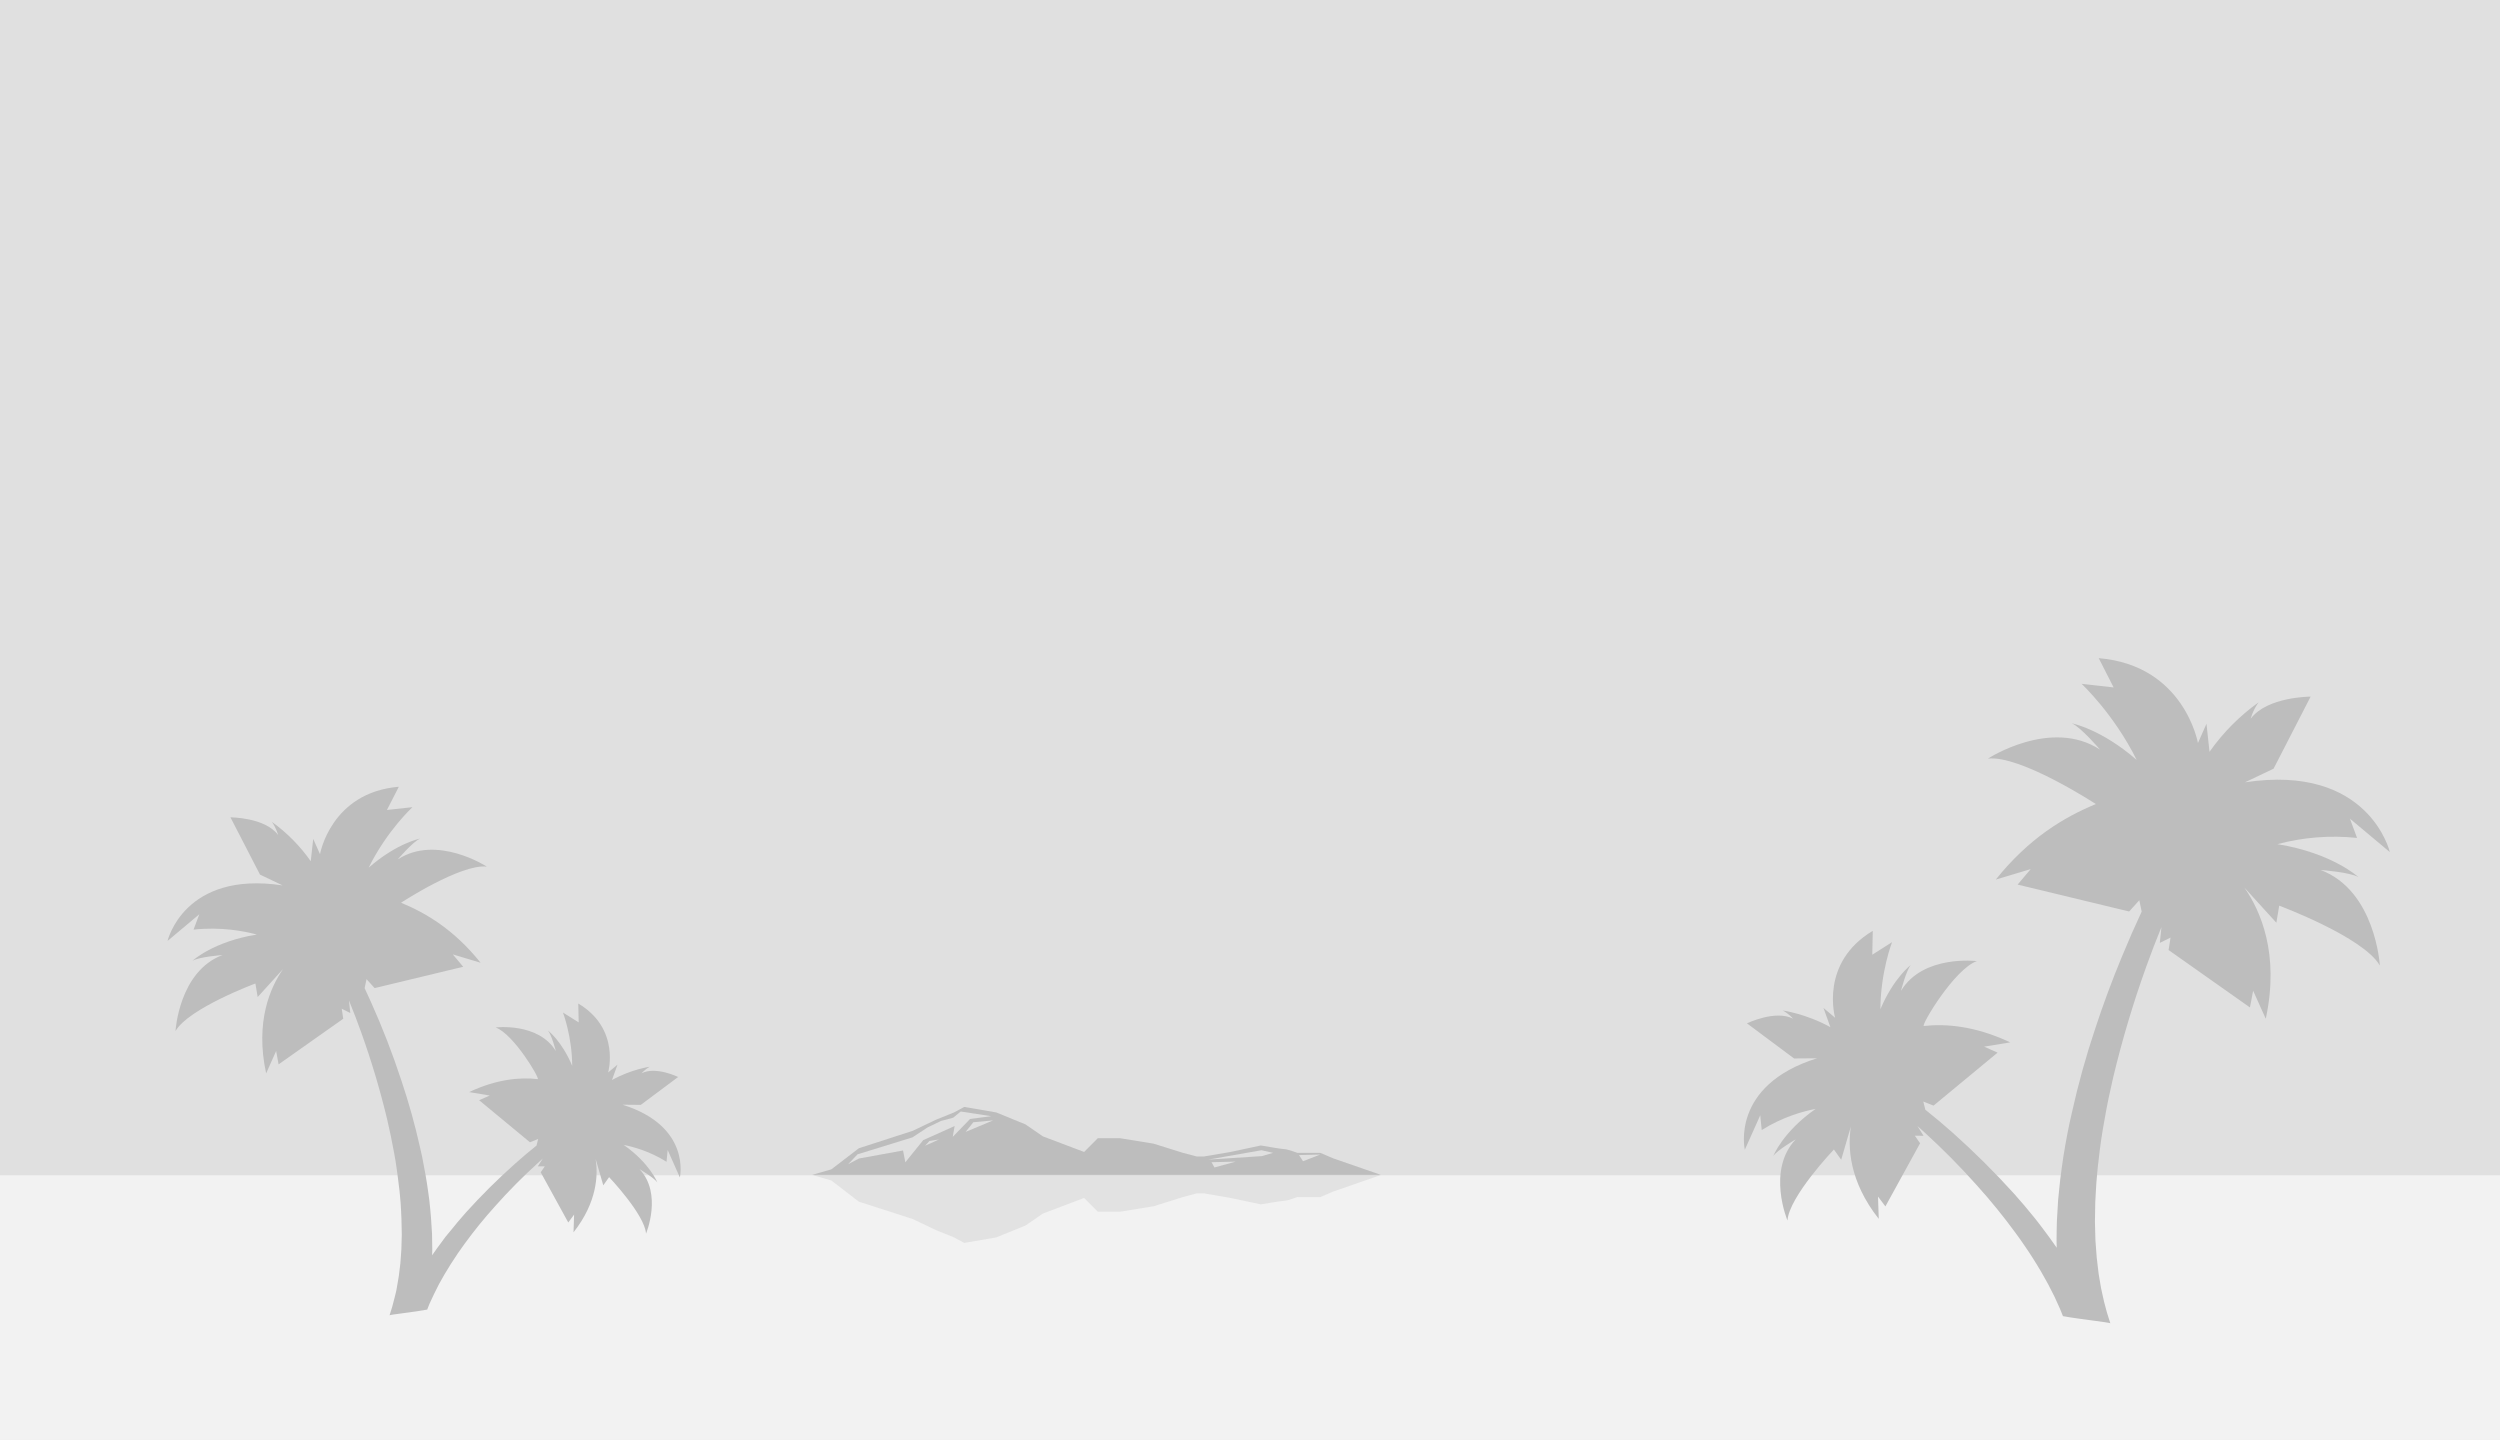
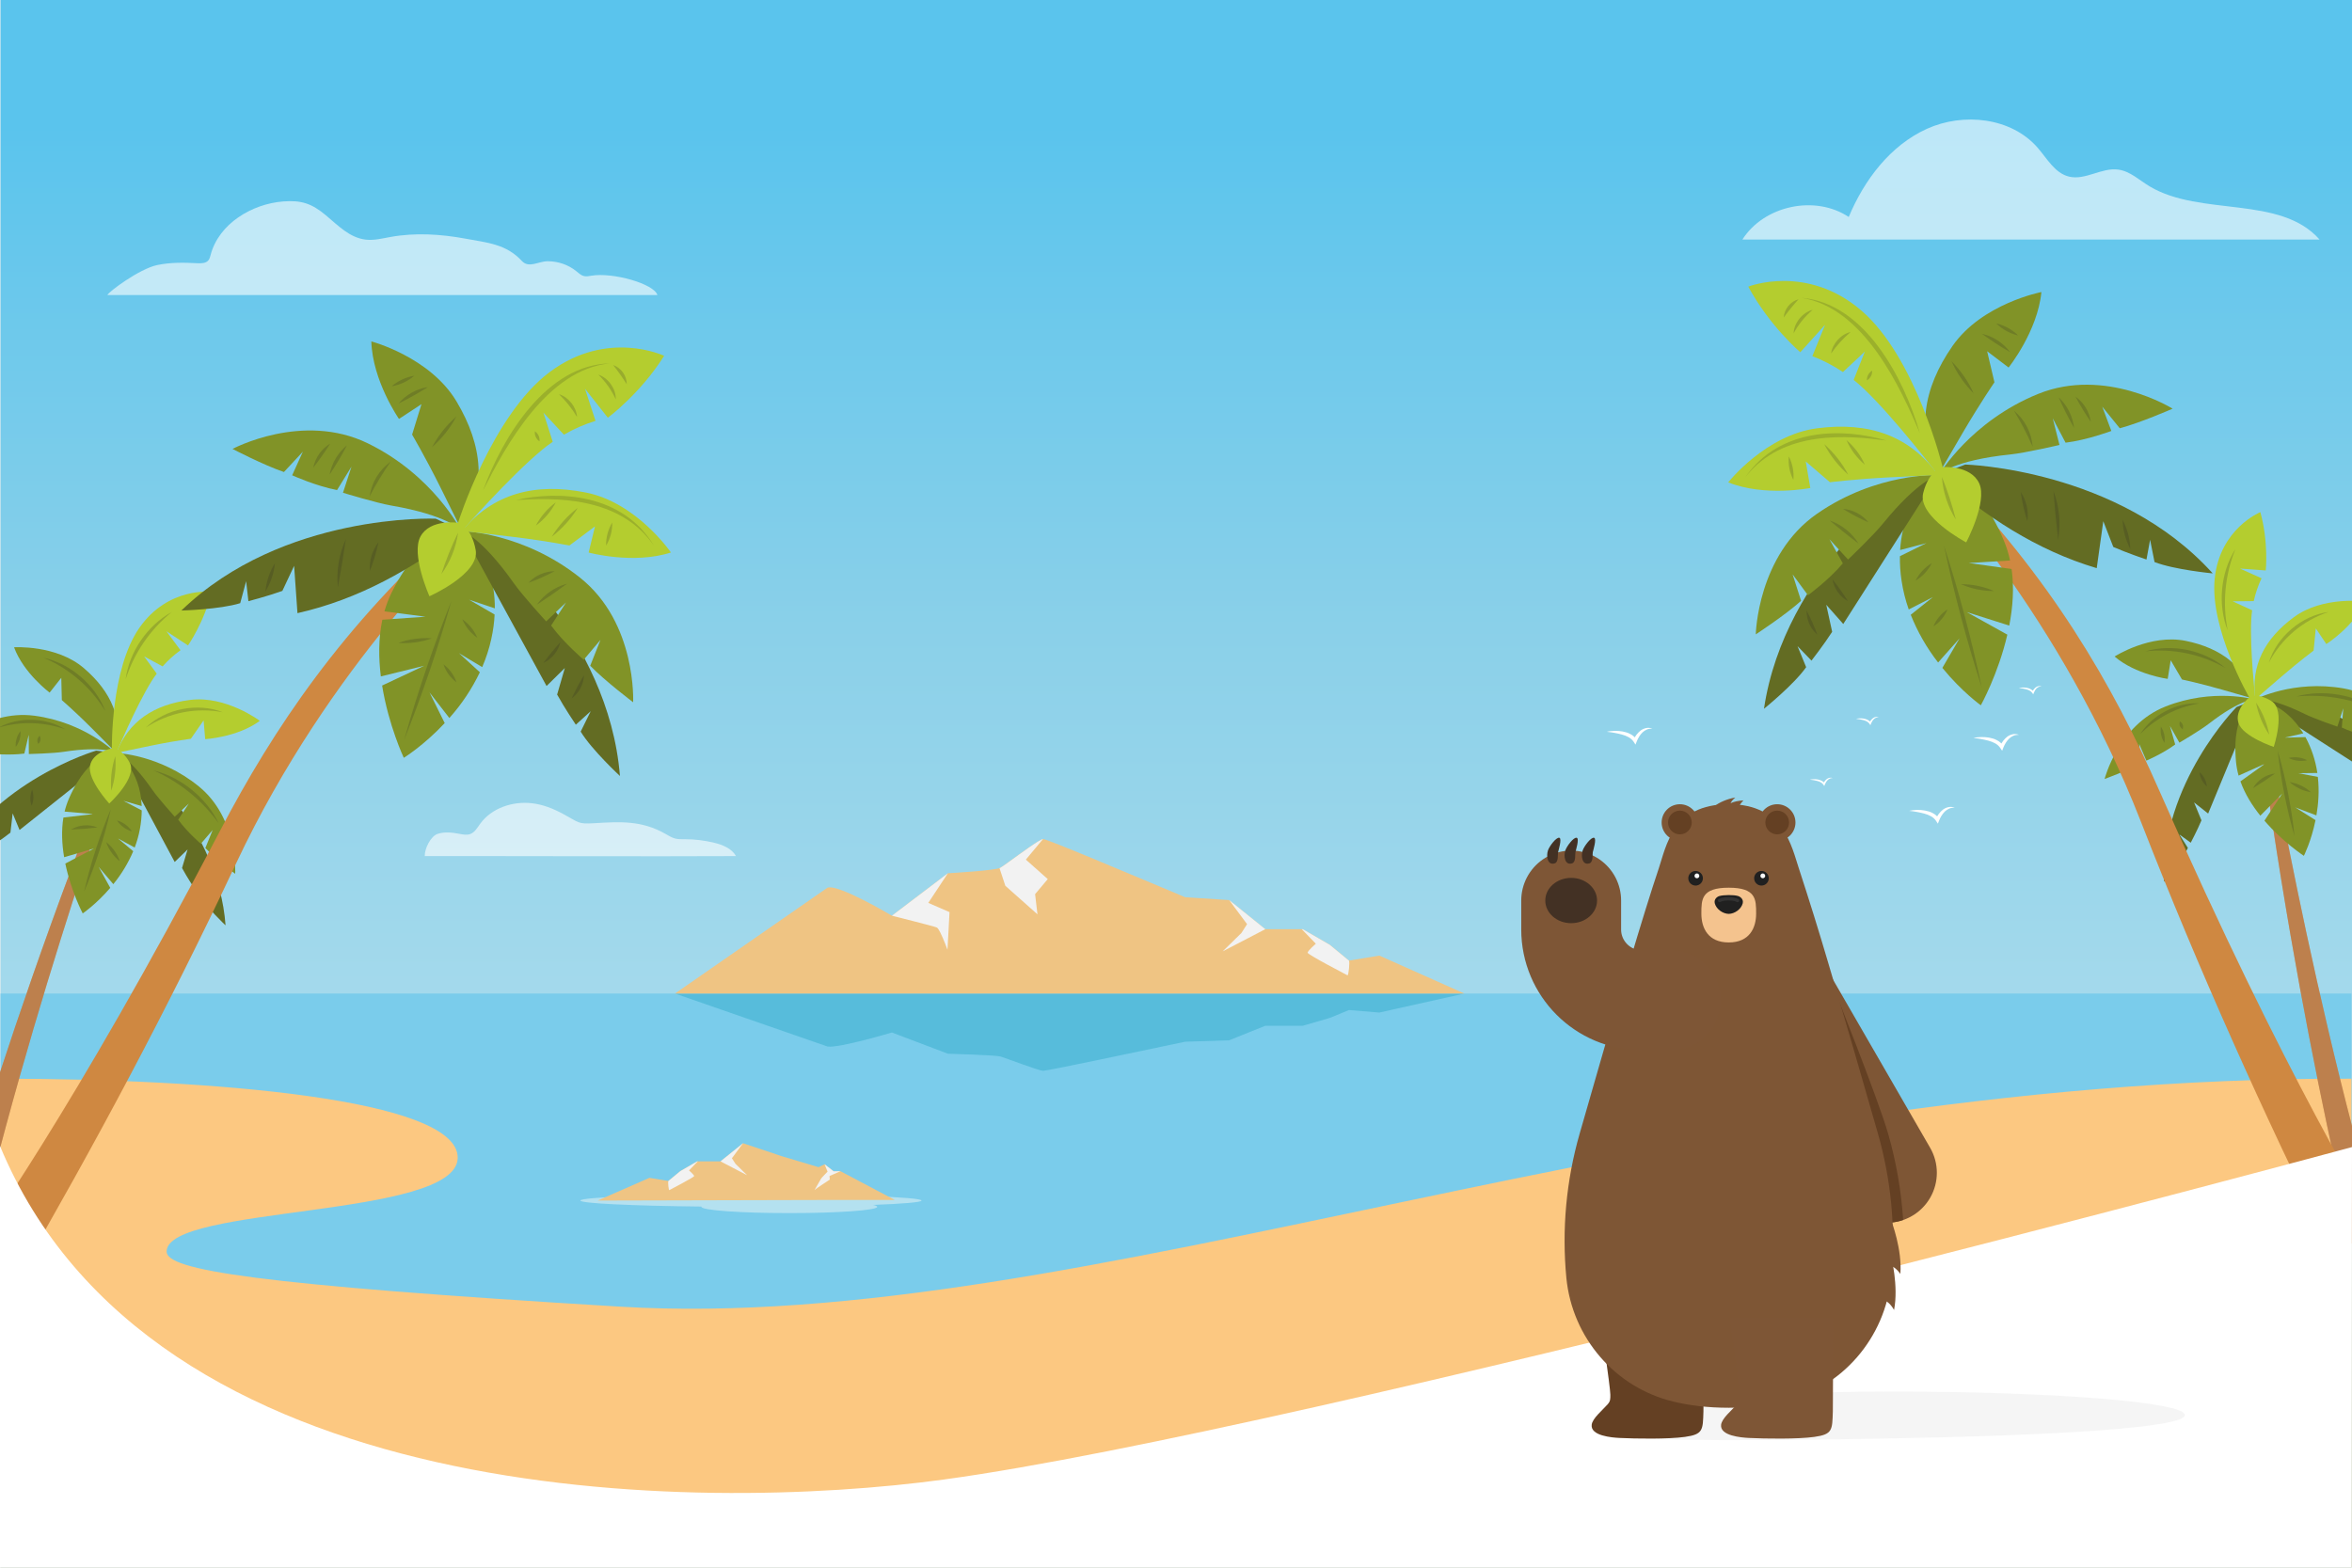
- <svg xmlns="http://www.w3.org/2000/svg" viewBox="0 0 3048.3 1755" preserveAspectRatio="none">
-   <style>.fp-bg-st2,.fp-bg-st3{fill-rule:evenodd;clip-rule:evenodd;fill:#bdbdbd}.fp-bg-st3{fill:#e0e0e0}</style>
-   <g id="sky_1_">
-     <path id="sky" fill="#e0e0e0" d="M0 0h3048.3v1594H0z" />
+ <svg xmlns="http://www.w3.org/2000/svg" xmlns:xlink="http://www.w3.org/1999/xlink" viewBox="0 0 1103.79 735.62">
+   <style>
+     .st1{opacity:.6;clip-path:url(#SVGID_2_)}.st2{fill:#fff}.st6{clip-path:url(#SVGID_2_)}.st7,.st8{fill-rule:evenodd;clip-rule:evenodd;fill:#efc483}.st8{fill:#f2f2f2}.st10{fill:#cf8841}.st11{fill:#636c23}.st12{fill:#819327}.st13{fill:#b4cd2f}.st14{opacity:.43;fill:#a4765d}.st15{opacity:.2;fill:#262425}.st16{opacity:.5;fill:#819327}.st19{fill:#7e5635}.st20{fill:#644023}.st22{fill:#202020}.st24{fill:#fbfbfb}.st25,.st28{fill-rule:evenodd;clip-rule:evenodd;fill:#7e5635}.st28{fill:#433124}
+   </style>
+   <defs>
+     <path id="SVGID_1_" d="M0 0h1103.79v735.62H0z" />
+   </defs>
+   <clipPath id="SVGID_2_">
+     <use overflow="visible" xlink:href="#SVGID_1_" />
+   </clipPath>
+   <linearGradient id="SVGID_3_" x1="552.02" x2="552.02" y1="735.62" gradientUnits="userSpaceOnUse">
+     <stop offset="0" stop-color="#cce8f0" />
+     <stop offset=".6" stop-color="#8ad0e9" />
+     <stop offset=".92" stop-color="#5ac4ed" />
+   </linearGradient>
+   <path fill="url(#SVGID_3_)" d="M.24 0h1103.55v735.62H.24z" clip-path="url(#SVGID_2_)" />
+   <g class="st1">
+     <path d="M199.34 401.84c-.12-3.46 2.76-9.34 6.05-10.43 3.28-1.08 6.87-.65 10.26 0 1.66.31 3.4.67 4.99.1 2.15-.77 3.35-2.97 4.69-4.81 5.35-7.4 15.2-10.7 24.26-9.67 5.25.6 10.03 2.53 14.65 5.01 7.61 4.1 6.83 4.83 14.59 4.37 12.2-.72 22.27-1.4 33.53 5.04 1.44.82 2.85 1.72 4.45 2.14 1.5.39 3.06.33 4.6.33 4.65 0 9.3.57 13.82 1.68 3.97.98 8.18 2.66 10.17 6.24-26.23.23-146.06-.1-146.06 0z" class="st2" />
  </g>
-   <g id="water_1_">
-     <g id="water">
-       <path id="rect-3" fill="#f2f2f2" d="M0 1433h3048.3v322H0z" />
+   <g class="st1">
+     <path d="M817.7 112.45c10.15-16 34.14-21.1 49.91-10.6 7.27-17.41 19.48-33.57 36.65-41.37 17.18-7.8 39.68-5.36 52.04 8.9 4.43 5.1 8.05 11.88 14.63 13.5 7.67 1.9 15.38-4.35 23.2-3.27 5.57.76 9.9 5.01 14.72 7.89 23.97 14.28 61.29 4 79.72 24.95H817.7z" class="st2" />
+   </g>
+   <g class="st1">
+     <path d="M244.94 122.52c3.28 3.53 7.76.1 12.08.1 4.8 0 9.65 1.6 13.39 4.64 1.15.93 2.27 2.02 3.72 2.34 1.08.24 2.2.01 3.29-.17 10.2-1.75 29.57 3.8 31.1 9.07H50.4c.4-1.42 14.98-12.28 23.26-14.06 6.16-1.32 12.53-1.23 18.82-.89 1.93.1 4.18.1 5.37-1.42.55-.7.76-1.6.99-2.46 3.88-14.77 19.5-23.96 34-25.11 8.6-.68 13.44.96 20.1 6.5 5.62 4.68 11.16 10.62 18.85 11.44 3.86.41 7.7-.6 11.53-1.28 11.62-2.1 23.54-1.33 35.1.8 10.35 1.92 19.1 2.5 26.48 10.46l.04.04z" class="st2" />
+   </g>
+   <path fill="#7acceb" d="M.24 466.37h1103.32v269.25H.24z" clip-path="url(#SVGID_2_)" />
+   <path fill="#fcc881" d="M.24 506.34c97.64-.01 215.34 9.24 214.56 37.3-.79 28.29-136.6 22.08-136.6 43.84 0 8.62 40.5 15.5 212.88 25.86 216.64 13.02 490.36-108.14 812.47-107v229.28H.24V506.34z" clip-path="url(#SVGID_2_)" />
+   <path fill="#0298b5" fill-rule="evenodd" d="M647.33 475.28l-14.28-1.17-8.95 3.69-12.71 3.68H593.8l-16.96 6.83-20.6.66c-26.23 5.5-65.17 13.77-66.77 13.66-2.3-.16-17.73-6.1-20.03-6.74-2.3-.65-24.62-1.29-24.62-1.29l-26.26-9.96s-24.86 7.44-30.2 6.59l-71.6-24.86h370.49l-39.93 8.91z" clip-path="url(#SVGID_2_)" clip-rule="evenodd" opacity=".3" />
+   <g class="st6">
+     <path d="M647.33 448.55l-14.28 2.35-8.95-7.38-12.71-7.37H593.8l-16.96-13.66-20.6-1.33c-26.23-10.98-65.17-27.53-66.77-27.31-2.3.32-17.73 12.2-20.03 13.5-2.3 1.28-24.62 2.56-24.62 2.56l-26.26 19.92s-24.86-14.88-30.2-13.17l-71.6 49.71h370.49l-39.93-17.82z" class="st7" />
+     <path d="M593.81 436.15l-20.02 10.43 8.79-8.63 2.67-4.16-8.31-11.18-.09-.12.13.1zM632.34 457.8c-.55-.31-18.68-9.73-18.68-10.6s3.85-4.23 3.85-4.23l-6.6-6.82s.2 0 .53.03l12.66 7.34 8.95 7.38c.5.41-.16 7.22-.71 6.9zM441.35 437.85c1.54 3.1 3.3 7.96 3.3 7.96l.5-9.1.46-8.57-9.96-4.33 9.18-13.9-26.26 19.92s19.65 4.9 21.1 5.54c.42.2 1.03 1.18 1.68 2.48zM471.8 415.77l3.1 2.77 5.54 4.91 6.45 5.74-.85-7.17-.27-2.31 5.94-7.07-1.41-1.26-6-5.33-2.87-2.56 8.05-9.64c-1.66.23-10.14 6.48-15.6 10.42a75.4 75.4 0 0 1-4.43 3.07c-.1.06-.22.11-.39.16l2.74 8.27z" class="st8" />
+   </g>
+   <g class="st6">
+     <path fill="#dbeff4" d="M432.47 563.53c0-1.62-35.84-2.94-80.05-2.94s-80.05 1.32-80.05 2.94c0 1.33 23.95 2.46 56.85 2.82a.25.25 0 0 0-.04.13c0 1.62 18.47 2.94 41.25 2.94s41.24-1.32 41.24-2.94c0-.31-.67-.61-1.92-.9 14.06-.52 22.72-1.25 22.72-2.05z" opacity=".6" />
+     <path d="M394.44 549.76l-3.2.06-4.27-3.32-2.85 1.38v-.02l-17.3-5.17-18.11-6.07-10.57 8.52h-10.96l-7.92 4.6-5.58 4.6-8.91-1.47-24.27 10.66 103.62-.26h35.84z" class="st7" />
+     <path d="M389.41 553.7s-6.69 4.38-7.14 4.89c.3-.5 2.81-4.96 3.07-5.37.28-.45 3.03-3.26 3.03-3.26l-1.4-3.46 4.27 3.32 3.2-.06-5.14 2.25.11 1.69zM338.14 545.14l12.48 6.5-5.48-5.38-1.66-2.59 5.18-6.98.05-.07-.08.07zM314.12 558.64c.34-.2 11.65-6.07 11.65-6.6 0-.54-2.4-2.65-2.4-2.65l4.1-4.25-.32.02-7.9 4.58-5.57 4.6c-.31.25.1 4.5.44 4.3z" class="st8" />
+   </g>
+   <g class="st6">
+     <path d="M57.32 354.27S5.81 496.5-20.45 625.41c0 0-6.22 4.16-15.14-2.13 0 0 30.28-121.11 90.17-269.83l2.74.82z" class="st10" />
+     <path d="M63.7 356.19s38.8 31.95 42.15 78.16c0 0-9.17-8.63-12.79-14.68l3.36-6.68-4.93 4.4s-3.74-5.64-6.06-9.95l2.6-8.71-6.05 5.87-27.4-51.15 9.12 2.74z" class="st11" />
+     <path d="M54.58 353.45s20.16.61 38.7 15.66 17.1 41.05 17.1 41.05-9.2-7.04-14.01-12.1l3.44-8.46-5.56 6.47s-6.47-5.55-10.62-11.32l4.97-7.55-6.59 6.16s-7.59-8.4-10.53-12.64c-10.68-15.4-16.9-17.27-16.9-17.27z" class="st12" />
+     <path d="M45.12 352.35s-48.28 14-69.63 55.12c0 0 11.84-4.3 17.55-8.42l-.44-7.46 2.79 5.99s5.66-3.7 9.5-6.74l1.05-9.04 3.24 7.79 45.4-36.14-9.46-1.1z" class="st11" />
+     <path d="M54.12 353.27s-14.32-14.21-38-17.32c-23.68-3.1-41.55 15.84-41.55 15.84s11.44 1.82 18.42 1.84l3.78-8.32-.88 8.49s8.49.87 15.53-.08l2.05-8.8.07 9.02s11.32-.27 16.42-1.06c18.52-2.85 24.16.39 24.16.39z" class="st12" />
+     <path d="M54.58 353.45s-1.92-2.05-11.46-11.56a301.26 301.26 0 0 0-14.1-13.27l-.26-10.47-5.47 6.95s-12.2-9.08-16.69-21.27c0 0 19.83-1.3 32.78 9.81 12.94 11.11 18.55 24.1 15.2 39.81z" class="st12" />
+     <path d="M52.51 351.3l2.07 2.15s9.1-21.73 16.44-33.55a45.85 45.85 0 0 1 2.54-3.7l-5.93-8.1 8.68 4.7a50.4 50.4 0 0 1 8.4-7.59l-6.62-8.9 10.14 6.65s7.6-10.84 11.08-25.16c0 0-20.43-2.5-33.94 16.96-13.51 19.46-12.86 56.54-12.86 56.54z" class="st13" />
+     <path d="M57.32 354.27S5.81 496.5-20.45 625.41c0 0-6.22 4.16-15.14-2.13 0 0 30.28-121.11 90.17-269.83l2.74.82z" class="st14" />
+     <path d="M30.32 380.96l13.56 1.15-14.12 1.63c-1.02 6.2-.68 12.61.34 18.62l14.05-4.11-13.5 7.1c2.72 13.08 8.17 23.4 8.17 23.4s6.32-4.28 12.92-12l-5.43-9.83 6.87 8.1a64.03 64.03 0 0 0 9.35-15.47l-7.15-5.97 7.84 4.25a50.97 50.97 0 0 0 3.3-17.44l-8.6-4.5 8.58 2.47c-.66-17.6-11.92-24.9-11.92-24.9s-12.24-1.41-22.22 21.37a36.64 36.64 0 0 0-2.04 6.13z" class="st12" />
+     <path d="M54.58 353.45s2.73-.66 15.92-3.36a301.28 301.28 0 0 1 19.08-3.33l5.97-8.61.75 8.81s15.18-.88 25.63-8.6c0 0-15.85-11.98-32.77-9.81-16.93 2.16-28.74 9.93-34.58 24.9z" class="st13" />
+     <path d="M52.51 351.3s4.46-.4 8.33 6.61c3.86 7.01-9.57 19.26-9.57 19.26s-10.21-11.11-9.03-17.7c1.19-6.58 10.27-8.17 10.27-8.17z" class="st13" />
+     <path d="M80.6 287.3c-11.38 6.2-19.97 18.7-21.64 31.57A66.96 66.96 0 0 1 80.6 287.3zM104.57 334.32c-11.83-4.67-26.97-1.67-36.1 7.2a48.85 48.85 0 0 1 36.1-7.2zM102.57 386.33c-5.76-11.92-17.65-21.55-30.51-24.7a75.45 75.45 0 0 1 30.5 24.7zM49.44 333.78c-4.65-12.18-16.27-22.23-29-25.05a62.14 62.14 0 0 1 29 25.05zM54.11 354.97a40.66 40.66 0 0 0-1.9 16.19 40.66 40.66 0 0 0 1.9-16.19zM52.05 379.7a233.37 233.37 0 0 0-12.57 38.83 233.33 233.33 0 0 0 12.57-38.84zM56.24 404.28a19.6 19.6 0 0 0-6.43-9.03 19.6 19.6 0 0 0 6.43 9.03zM61.96 390.26a12.67 12.67 0 0 0-7.08-5.16 12.67 12.67 0 0 0 7.08 5.16zM45.76 388.42a13.78 13.78 0 0 0-12.4.97c4.1-.15 8.32-.49 12.4-.97zM30.65 342.35c-9.01-5.65-21.94-6.02-31.26-.83a50.62 50.62 0 0 1 31.26.83zM9.62 343.15a10.74 10.74 0 0 0-2.23 7.45 10.74 10.74 0 0 0 2.23-7.45zM18.6 345.33c-1.17 1.13-1.39 2.42-.65 3.86 1.18-1.12 1.4-2.41.65-3.86zM14.85 378.19a10.06 10.06 0 0 0 .23-7.54 10.07 10.07 0 0 0-.23 7.54z" class="st15" />
+   </g>
+   <g class="st6">
+     <path d="M220.12 251.6s-64.92 59.28-109.3 153.62C78.4 474.19 44.73 536.85 7.74 600.88c0 0-10.3-3.14-19.53-15.7 0 0 46.07-63.28 115.08-195.27 25.06-47.93 57.45-96.33 111.67-144.52l5.17 6.21z" class="st10" />
+     <path d="M180.41 286.97l19.28 2.5-20.26 1.43c-1.85 8.79-1.77 17.96-.7 26.6l20.32-4.98-19.72 9.27c3.05 18.85 10.17 33.92 10.17 33.92s9.3-5.7 19.2-16.3l-7.12-14.38 9.3 12a91.5 91.5 0 0 0 14.32-21.48l-9.82-8.98 10.92 6.56a72.84 72.84 0 0 0 4.27-13.22c.9-4.09 1.39-7.9 1.55-11.46l-12-6.96 12.1 4.06c.17-25.15-15.44-36.3-15.44-36.3s-17.38-2.79-33.08 29.09a52.35 52.35 0 0 0-3.29 8.63z" class="st12" />
+     <path d="M229.85 253.04s55.79 45.22 61.09 111.2c0 0-13.2-12.22-18.43-20.83l4.72-9.58-7 6.34s-5.4-8.01-8.77-14.15l3.62-12.47-8.58 8.46-39.72-72.77 13.07 3.8z" class="st11" />
+     <path d="M216.78 249.24s28.8.65 55.47 21.94c26.67 21.28 24.88 58.45 24.88 58.45s-13.2-9.96-20.14-17.13l4.81-12.13-7.86 9.31s-9.31-7.86-15.3-16.05l7.01-10.84-9.34 8.88s-10.94-11.92-15.2-17.95c-15.42-21.89-24.33-24.48-24.33-24.48z" class="st12" />
+     <path d="M216.78 249.24s4 .35 23.1 2.66a430.64 430.64 0 0 1 27.36 4.14l11.99-8.96-2.98 12.28s20.97 5.7 38.62-.03c0 0-16.04-23.42-39.95-28.15s-43.44.42-58.14 18.06z" class="st13" />
+     <path d="M204.45 243.46s-71.75-2.91-119.32 43.11c0 0 17.98-.45 27.6-3.45l2.78-10.31 1.07 9.38s9.35-2.45 15.93-4.83l5.52-11.76 1.57 22.21c28.86-6.5 53.9-20.74 77.18-38.57l-12.33-5.78z" class="st11" />
+     <path d="M216.24 248.78s-12.95-25.74-43.63-40.69-63.48 2.63-63.48 2.63 14.67 7.65 24.13 10.84l8.88-9.56-5.03 11.1s11.1 5.03 21.07 6.93l6.78-11-4 12.26s15.45 4.76 22.72 6.02c26.4 4.53 32.56 11.47 32.56 11.47z" class="st12" />
+     <path d="M216.78 249.24s-1.68-3.65-10.28-20.86c-7.2-14.4-13.1-24.37-13.1-24.37l4.4-14.3-10.56 6.93s-12.42-17.83-12.97-36.38c0 0 27.45 7.23 39.96 28.15 12.5 20.92 14.21 41.05 2.55 60.83z" class="st12" />
+     <path d="M214.95 245.39l1.83 3.85s22.2-25.32 37.5-38c1.7-1.43 3.41-2.7 5.11-3.87l-4.36-13.67 9.62 10.32a71.99 71.99 0 0 1 14.83-6.47l-4.94-15.08 10.72 13.61s15.21-11.23 26.42-29.06c0 0-26.54-12.65-53.67 7.59-27.13 20.24-43.06 70.78-43.06 70.78z" class="st13" />
+     <path d="M214.95 245.39s6.22 1.48 8.28 12.73c2.07 11.25-21.69 21.76-21.69 21.76s-8.8-19.7-4.2-28.07c4.58-8.38 17.61-6.42 17.61-6.42z" class="st13" />
+     <path d="M286.29 170.58c-29.44.5-50.13 33.79-59.63 59.72 10.56-20.75 30.06-56.98 59.63-59.72zM307.06 256.43c-14.7-24.82-44.74-26.24-64.92-21.71 17.6-1.1 48.82-2.13 64.92 21.7z" class="st16" />
+     <path d="M266.16 273.98a25.5 25.5 0 0 0-14.22 9.86c4.81-3.13 9.6-6.46 14.22-9.86zM260.28 268.12a17.03 17.03 0 0 0-12.29 5.45 93.3 93.3 0 0 0 12.29-5.45zM274.08 316.89a104.17 104.17 0 0 0-5.81 10.94 14.14 14.14 0 0 0 5.8-10.94zM263 301.4c-2.8 3.08-5.54 6.42-8 9.77a14.45 14.45 0 0 0 8-9.77zM211.85 282.04c-8.5 21.3-15.99 43.28-22.22 65.37a661.47 661.47 0 0 0 22.22-65.37zM224.02 299.39a19.96 19.96 0 0 0-7.05-8.69 19.96 19.96 0 0 0 7.05 8.69zM214.23 320.27a17.41 17.41 0 0 0-6.1-8.42 17.41 17.41 0 0 0 6.1 8.42zM202.69 299.63c-5.16-.4-10.88.38-15.74 2.15 5.16.4 10.88-.38 15.74-2.15zM177.61 254.53a19.63 19.63 0 0 0-4.04 13.5 77.18 77.18 0 0 0 4.04-13.5zM162.33 253a43.6 43.6 0 0 0-3.76 22.72c1.4-7.53 2.66-15.15 3.76-22.72zM129.03 264.33a30.86 30.86 0 0 0-4.5 13.36 30.86 30.86 0 0 0 4.5-13.36zM183.36 216.68a24.4 24.4 0 0 0-9.91 16.32c2.96-5.7 6.2-11.05 9.9-16.32zM162.83 209.02a23.6 23.6 0 0 0-8.17 13.79c2.95-4.4 5.73-9.1 8.17-13.79zM154.97 208.2a17.33 17.33 0 0 0-7.95 11.3c2.82-3.58 5.53-7.44 7.95-11.3zM214.16 195.53a51.01 51.01 0 0 0-11.39 14.34 51 51 0 0 0 11.39-14.34zM200.82 181.69a22.79 22.79 0 0 0-13.8 7.72c4.68-2.3 9.39-4.93 13.8-7.72zM194.42 176.38a21.71 21.71 0 0 0-10.61 4.94 21.71 21.71 0 0 0 10.6-4.94zM271.15 238.38a50.7 50.7 0 0 0-12.23 13.56 50.7 50.7 0 0 0 12.23-13.56zM260.82 235.83a31.93 31.93 0 0 0-9.35 10.9 31.94 31.94 0 0 0 9.35-10.9zM287.32 245.28a19.95 19.95 0 0 0-2.87 10.81 19.95 19.95 0 0 0 2.87-10.8zM288.98 187.46c.16-4.9-3.51-10.12-8.18-11.6a38.55 38.55 0 0 1 8.18 11.6zM294.14 180.38a9.7 9.7 0 0 0-6.4-9.05 102.1 102.1 0 0 1 6.4 9.05zM270.8 195.7c-.26-4.6-4.05-9.37-8.47-10.66a52.42 52.42 0 0 1 8.46 10.66zM253.17 207.16a4.94 4.94 0 0 0-2.15-4.7 4.94 4.94 0 0 0 2.15 4.7zM214.98 250a152.54 152.54 0 0 0-7.85 19.46 42.9 42.9 0 0 0 7.85-19.46z" class="st15" />
+   </g>
+   <g class="st6">
+     <path d="M1061.22 327.63s24.03 149.35 63.68 274.79c0 0-3.42 6.66-14.27 5.5 0 0-32.35-120.59-52.21-279.67l2.8-.62z" class="st10" />
+     <path d="M1067.72 326.2s49.44 9.1 74.8 47.86c0 0-12.2-3.08-18.3-6.62l-.31-7.47-2.18 6.24s-6-3.11-10.13-5.75l-1.95-8.88-2.44 8.07-48.8-31.4 9.31-2.05z" class="st11" />
+     <path d="M1058.42 328.25s17.92-9.26 41.44-5.11 34.87 27.58 34.87 27.58-11.45-1.7-18.12-3.78l-1.1-9.06-1.71 8.35s-8.36-1.7-14.79-4.73l.68-9.02-2.76 8.6s-10.72-3.67-15.35-5.95c-16.82-8.28-23.16-6.88-23.16-6.88z" class="st12" />
+     <path d="M1049.61 331.88s-35.4 35.69-34.1 82c0 0 8.27-9.5 11.26-15.9l-4.01-6.3 5.35 3.88s3.15-5.98 5.03-10.5l-3.47-8.41 6.61 5.23 22.14-53.63-8.8 3.63z" class="st11" />
+     <path d="M1057.93 328.3s-19.42-5.46-41.63 3.32c-22.2 8.78-28.62 34.03-28.62 34.03s10.88-3.97 16.99-7.34l-.74-9.1 3.36 7.83s7.84-3.35 13.53-7.6l-2.48-8.7 4.44 7.86s9.76-5.74 13.84-8.9c14.81-11.49 21.3-11.4 21.3-11.4z" class="st12" />
+     <path d="M1058.42 328.25s-2.68-.87-15.63-4.55c-10.84-3.09-18.78-4.75-18.78-4.75l-5.3-9.03-1.41 8.74s-15.07-2.01-24.92-10.5c0 0 16.7-10.75 33.42-7.33 16.71 3.42 27.91 12.05 32.62 27.42z" class="st12" />
+     <path d="M1055.57 327.37l2.85.88s-2.6-23.43-1.92-37.32c.07-1.56.22-3.05.42-4.47l-9.12-4.2 9.88-.1a50.4 50.4 0 0 1 3.66-10.72l-10.12-4.57 12.1.9s1.38-13.17-2.54-27.38c0 0-19.07 7.73-21.43 31.3-2.36 23.58 16.22 55.68 16.22 55.68z" class="st13" />
+     <path d="M1061.22 327.63s24.03 149.35 63.68 274.79c0 0-3.42 6.66-14.27 5.5 0 0-32.35-120.59-52.21-279.67l2.8-.62z" class="st14" />
+     <path d="M1050.57 364.07l12.42-5.58-11.56 8.28c2.12 5.92 5.53 11.36 9.34 16.11l10.29-10.41-8.36 12.75c8.73 10.13 18.5 16.5 18.5 16.5s3.46-6.81 5.47-16.76l-9.51-5.96 9.93 3.74c.94-5.4 1.4-11.6.67-18.06l-9.15-1.75 8.92-.1a50.97 50.97 0 0 0-5.58-16.84l-9.72.26 8.71-2.02c-9.12-15.06-22.52-15.98-22.52-15.98s-11.38 4.71-9.05 29.47c.21 2.15.63 4.28 1.2 6.35z" class="st12" />
+     <path d="M1058.42 328.25s2.07-1.9 12.29-10.68c8.54-7.34 15.06-12.18 15.06-12.18l1.03-10.42 4.94 7.34s12.84-8.14 18.23-19.96c0 0-19.68-2.78-33.42 7.33-13.74 10.11-20.3 22.64-18.13 38.57z" class="st13" />
+     <path d="M1055.57 327.37s3.7-2.51 10.49 1.74.99 21.48.99 21.48-14.33-4.76-16.49-11.1c-2.16-6.32 5-12.12 5-12.12z" class="st13" />
+     <path d="M1049.04 257.78c-6.94 10.96-8.37 26.05-3.59 38.1a66.96 66.96 0 0 1 3.6-38.1zM1092.83 287.25c-12.61 1.65-24.39 11.63-28.07 23.81a48.85 48.85 0 0 1 28.07-23.81zM1116.34 333.68c-10.83-7.62-25.9-10.27-38.67-6.77a75.45 75.45 0 0 1 38.67 6.77zM1044.37 313.54c-9.98-8.39-25.02-11.53-37.52-7.81a62.14 62.14 0 0 1 37.52 7.81zM1058.75 329.8a40.66 40.66 0 0 0 6.2 15.08 40.66 40.66 0 0 0-6.2-15.08zM1068.95 352.41c1.43 13.43 4.1 27.1 7.87 40.06a233.33 233.33 0 0 0-7.87-40.06zM1084.55 371.87a19.6 19.6 0 0 0-10-4.77 19.6 19.6 0 0 0 10 4.77zM1082.74 356.84a12.67 12.67 0 0 0-8.69-1.07 12.67 12.67 0 0 0 8.7 1.07zM1067.7 363.09c-4.15.37-8.42 3.2-10.38 6.87a150.4 150.4 0 0 0 10.37-6.87zM1032.11 330.16c-10.62-.56-22.1 5.4-27.73 14.46a50.62 50.62 0 0 1 27.73-14.46zM1014.11 341.07c-.39 2.74.17 5.27 1.67 7.6.4-2.75-.16-5.28-1.67-7.6zM1023.03 338.62c-.48 1.55-.05 2.78 1.3 3.69.48-1.56.05-2.79-1.3-3.7zM1035.7 369.16a10.06 10.06 0 0 0-3.46-6.7c.11 2.31 1.58 5.22 3.46 6.7z" class="st15" />
+   </g>
+   <g class="st6">
+     <path d="M906.1 225.11s60.77 63.54 98.66 160.66c27.7 71.01 57.05 135.8 89.62 202.19 0 0 10.5-2.43 20.56-14.34 0 0-41.7-66.25-101.62-202.6-21.76-49.52-50.8-100-101.64-151.76l-5.57 5.85z" class="st10" />
+     <path d="M943.33 263.09l-19.4 1.19 20.11 2.8c1.26 8.89.56 18.03-1.1 26.57L923 287.31l19.04 10.59c-4.31 18.6-12.44 33.15-12.44 33.15s-8.89-6.31-18.05-17.55l8.08-13.87-10.08 11.34a91.5 91.5 0 0 1-12.84-22.4l10.4-8.3-11.34 5.81a72.84 72.84 0 0 1-3.36-13.47 67.88 67.88 0 0 1-.78-11.54l12.45-6.14-12.35 3.24c1.53-25.11 17.86-35.18 17.86-35.18s17.53-1.6 31.03 31.26a52.35 52.35 0 0 1 2.7 8.84z" class="st12" />
+     <path d="M896.3 225.9s-58.72 41.34-68.47 106.8c0 0 14-11.3 19.8-19.53l-4.06-9.88 6.55 6.8s5.93-7.63 9.71-13.52l-2.77-12.7 7.98 9.03 44.56-69.91-13.3 2.9z" class="st11" />
+     <path d="M909.6 222.99s-28.78-1.3-56.83 18.13c-28.05 19.43-28.78 56.64-28.78 56.64s13.86-9.05 21.26-15.73l-3.98-12.43 7.21 9.82s9.82-7.21 16.36-14.98l-6.27-11.3 8.72 9.5s11.72-11.15 16.37-16.88C900.54 224.97 909.6 223 909.6 223z" class="st12" />
+     <path d="M909.6 222.99s-4.02.07-23.23 1.09c-16.07.84-27.57 2.28-27.57 2.28l-11.36-9.75 2.14 12.45s-21.3 4.26-38.53-2.64c0 0 17.6-22.28 41.77-25.39s43.3 3.36 56.78 21.96z" class="st13" />
+     <path d="M922.29 218.05s71.79 1.95 116.13 51.09c0 0-17.9-1.67-27.3-5.32l-2.08-10.47-1.7 9.29s-9.16-3.08-15.57-5.9l-4.7-12.1-3.08 22.05c-28.35-8.45-52.38-24.34-74.39-43.7l12.69-4.94z" class="st11" />
+     <path d="M910.17 222.56s14.66-24.8 46.28-37.64c31.61-12.84 63.15 6.91 63.15 6.91s-15.15 6.65-24.8 9.19l-8.22-10.14 4.27 11.41s-11.4 4.27-21.48 5.5l-6.02-11.43 3.16 12.5s-15.74 3.7-23.08 4.46c-26.64 2.74-33.26 9.24-33.26 9.24z" class="st12" />
+     <path d="M909.6 222.99s1.92-3.53 11.67-20.12c8.15-13.88 14.72-23.43 14.72-23.43l-3.43-14.57 10.07 7.64s13.6-16.95 15.4-35.43c0 0-27.88 5.36-41.77 25.39-13.9 20.03-16.96 40-6.66 60.52z" class="st12" />
+     <path d="M911.68 219.26L909.6 223s-20.43-26.76-34.84-40.45a65.5 65.5 0 0 0-4.84-4.21l5.27-13.34-10.3 9.64a71.99 71.99 0 0 0-14.35-7.46l5.95-14.7-11.62 12.85s-14.42-12.24-24.4-30.79c0 0 27.34-10.82 53.04 11.2 25.7 22.04 38.17 73.53 38.17 73.53z" class="st13" />
+     <path d="M911.68 219.26s-6.3 1.06-9.12 12.15c-2.82 11.09 20.17 23.18 20.17 23.18s10.11-19.06 6.1-27.73c-4.02-8.67-17.15-7.6-17.15-7.6z" class="st13" />
+     <path d="M845.57 139.8c29.34 2.5 47.73 37.1 55.46 63.62-9.14-21.42-26.14-58.89-55.46-63.61zM819.04 224.05c16.34-23.77 46.41-23.15 66.24-17.27-17.48-2.3-48.57-5.43-66.24 17.27z" class="st16" />
+     <path d="M858.66 244.32a25.5 25.5 0 0 1 13.52 10.8c-4.59-3.44-9.14-7.09-13.52-10.8zM864.92 238.88c4.44.26 9.18 2.75 11.9 6.27a93.3 93.3 0 0 1-11.9-6.27zM847.86 286.6a104.2 104.2 0 0 1 5.05 11.31 14.14 14.14 0 0 1-5.05-11.3zM859.96 271.9c2.59 3.26 5.09 6.78 7.32 10.3a14.45 14.45 0 0 1-7.32-10.3zM912.3 256.05a661.42 661.42 0 0 1 17.75 66.71 661.48 661.48 0 0 1-17.76-66.71zM898.98 272.53a19.96 19.96 0 0 1 7.62-8.2 19.96 19.96 0 0 1-7.62 8.2zM907.34 294.03a17.41 17.41 0 0 1 6.65-8 17.41 17.41 0 0 1-6.65 8zM920.25 274.21a38.71 38.71 0 0 1 15.56 3.22 38.72 38.72 0 0 1-15.56-3.22zM948.32 230.91a19.63 19.63 0 0 1 3.12 13.75 77.18 77.18 0 0 1-3.12-13.75zM963.67 230.42a43.6 43.6 0 0 1 2.21 22.92c-.9-7.6-1.63-15.29-2.21-22.92zM996.12 243.98a30.86 30.86 0 0 1 3.6 13.63 30.86 30.86 0 0 1-3.6-13.63zM945.15 192.77a24.4 24.4 0 0 1 8.78 16.94 141.63 141.63 0 0 0-8.78-16.94zM966.14 186.5a23.6 23.6 0 0 1 7.22 14.32c-2.64-4.59-5.1-9.46-7.22-14.31zM974.04 186.21a17.33 17.33 0 0 1 7.17 11.83c-2.57-3.77-5.02-7.8-7.17-11.83zM915.85 169.57a51.02 51.02 0 0 1 10.39 15.08 51 51 0 0 1-10.4-15.08zM930.09 156.67a22.79 22.79 0 0 1 13.26 8.64c-4.53-2.61-9.04-5.56-13.26-8.64zM936.84 151.8c3.7.83 7.58 2.96 10.25 5.65a21.71 21.71 0 0 1-10.25-5.64zM856.09 208.47a50.7 50.7 0 0 1 11.29 14.35 50.7 50.7 0 0 1-11.29-14.35zM866.57 206.62a31.93 31.93 0 0 1 8.59 11.5 31.94 31.94 0 0 1-8.6-11.5zM839.5 214.27c1.7 3.19 2.51 7.38 2.12 10.98a19.95 19.95 0 0 1-2.13-10.98zM841.74 156.46c.17-4.9 4.2-9.86 8.94-11.02a38.55 38.55 0 0 0-8.94 11.02zM837.08 149.05a9.7 9.7 0 0 1 7-8.6 102.1 102.1 0 0 0-7 8.6zM859.33 165.92c.57-4.58 4.66-9.08 9.16-10.07a52.42 52.42 0 0 0-9.16 10.07zM876.14 178.54a4.94 4.94 0 0 1 2.46-4.54 4.94 4.94 0 0 1-2.46 4.54zM911.34 223.86c2.6 6.42 4.83 13.23 6.52 19.95a42.9 42.9 0 0 1-6.52-19.95z" class="st15" />
+   </g>
+   <g class="st6">
+     <path d="M926.1 346.4c1.2-.3 2.43-.4 3.67-.43 1.23-.04 2.48.06 3.72.27 1.23.24 2.49.55 3.65 1.2a7.28 7.28 0 0 1 3 2.7l-1.53.14a11.12 11.12 0 0 1 3.47-4.54c.8-.55 1.71-.96 2.66-1.12.95-.18 1.91 0 2.76.27-.91.04-1.78.11-2.56.45a6.9 6.9 0 0 0-2.07 1.36c-.6.58-1.1 1.25-1.55 1.95-.44.7-.84 1.5-1.12 2.22l-.6 1.54-.93-1.4a6.75 6.75 0 0 0-2.34-2.09c-.96-.53-2.04-.95-3.17-1.25a45.9 45.9 0 0 0-7.06-1.28zM895.95 380.6a19.24 19.24 0 0 1 7.39-.15c1.23.23 2.49.55 3.65 1.19a7.28 7.28 0 0 1 3 2.71l-1.53.14a11.13 11.13 0 0 1 3.47-4.54 6.6 6.6 0 0 1 2.66-1.12c.95-.19 1.91 0 2.76.27-.91.03-1.78.1-2.57.45a6.9 6.9 0 0 0-2.06 1.36c-.6.57-1.1 1.25-1.55 1.95-.44.7-.84 1.5-1.12 2.22l-.61 1.54-.92-1.4a6.75 6.75 0 0 0-2.34-2.09c-.96-.54-2.04-.95-3.17-1.25a45.9 45.9 0 0 0-7.06-1.28zM754.05 343.5c1.2-.3 2.43-.4 3.66-.43 1.24-.04 2.48.06 3.73.27 1.23.24 2.48.55 3.64 1.2a7.28 7.28 0 0 1 3 2.7l-1.53.14a11.13 11.13 0 0 1 3.48-4.54 6.6 6.6 0 0 1 2.66-1.12c.95-.19 1.9 0 2.76.27-.92.04-1.79.11-2.57.45a6.9 6.9 0 0 0-2.07 1.36c-.6.57-1.1 1.25-1.55 1.95-.44.7-.83 1.5-1.12 2.22l-.6 1.54-.92-1.4a6.75 6.75 0 0 0-2.34-2.09c-.96-.53-2.05-.95-3.17-1.25a45.9 45.9 0 0 0-7.06-1.28zM947.43 322.93a9.75 9.75 0 0 1 3.7-.08c.61.12 1.24.28 1.82.6.58.3 1.14.74 1.5 1.36l-.77.07a5.57 5.57 0 0 1 1.74-2.27c.4-.28.86-.49 1.33-.57.48-.09.96 0 1.38.14-.46.02-.9.05-1.28.22-.4.17-.74.4-1.04.68-.3.3-.54.63-.77.98a7 7 0 0 0-.56 1.11l-.3.76-.46-.7c-.57-.84-1.64-1.36-2.76-1.66a22.94 22.94 0 0 0-3.53-.64zM849.38 365.96a9.75 9.75 0 0 1 3.7-.08c.6.12 1.23.28 1.81.6.59.3 1.14.74 1.5 1.36l-.76.06a5.57 5.57 0 0 1 1.74-2.27c.4-.27.85-.48 1.33-.56.47-.09.95 0 1.38.14-.46.02-.9.05-1.29.22-.39.17-.73.4-1.03.68-.3.29-.55.63-.78.98a7 7 0 0 0-.56 1.1l-.3.77-.46-.7c-.57-.84-1.63-1.36-2.75-1.66a22.94 22.94 0 0 0-3.53-.64zM871.02 337.4a9.75 9.75 0 0 1 3.7-.08c.61.12 1.24.28 1.82.6.58.3 1.14.74 1.5 1.36l-.76.07a5.56 5.56 0 0 1 1.73-2.27c.4-.28.86-.49 1.33-.57.48-.09.96 0 1.38.14-.45.02-.89.06-1.28.23-.39.16-.73.39-1.03.68-.3.28-.55.62-.78.97-.22.35-.42.75-.56 1.11l-.3.76-.46-.7c-.57-.84-1.64-1.36-2.76-1.66a22.94 22.94 0 0 0-3.53-.64z" class="st2" />
+   </g>
+   <path fill="#fff" d="M443.2 694.45C327.01 710.3 70.96 708.94 0 537.93v197.7h1103.55l.24-197.2S611.28 671.54 443.2 694.44z" clip-path="url(#SVGID_2_)" />
+   <path fill="#333" d="M1025.35 664.18c0 6.1-62.34 9.67-139.2 11.03-136 2.41-139.16-.96-139.16-7.05s62.28-15.01 139.16-15.01 139.2 4.94 139.2 11.03z" clip-path="url(#SVGID_2_)" opacity=".05" />
+   <g class="st6">
+     <path d="M885.54 573.94a23.44 23.44 0 0 0 20.28-35.16l-46.8-81.04a23.44 23.44 0 1 0-40.59 23.43l46.8 81.05a23.43 23.43 0 0 0 20.31 11.72z" class="st19" />
+     <path d="M893.15 572.66a191.78 191.78 0 0 0-7-40.33c-4.96-17.33-27.12-72.45-27.12-72.45-6.46-11.2-20.77-17.18-31.97-10.75l-.05.03a23.43 23.43 0 0 0-8.58 32.01l38.11 66.01 8.68 15.04a23.4 23.4 0 0 0 20.32 11.72c2.56 0 5.13-.42 7.61-1.28zM750.96 618.61s4.78 32.77 4.77 36c0 2 .08 3.05-1.25 4.55-2.7 3.03-7.12 6.59-7.5 9.61-.63 5.2 9.45 6.01 13.05 6.19 7.66.38 22.9.6 30.69-.49 8.6-1.2 8.42-3.21 8.7-11.95.03-1.12.23-43.9.23-43.9h-48.69z" class="st20" />
+     <path d="M837.29 657.91c27.3-6.58 47.34-29.88 50.18-57.82l.13-1.36c2.09-22.5-.15-45.18-6.36-66.9a7545.15 7545.15 0 0 0-23.28-79.95 1523.7 1523.7 0 0 0-13.73-44.17c-3.46-10.29-6.96-30.22-32.9-30.22-26.52 0-29.42 19.94-32.9 30.22-3.48 10.28-8.42 26.31-13.75 44.17a7265.1 7265.1 0 0 0-23.34 80.2 182.37 182.37 0 0 0-6.24 67.83c2.76 28.01 22.84 51.38 50.2 57.99 7.5 1.81 16.13 2.89 26.03 2.89 9.87 0 18.47-1.07 25.96-2.88z" class="st19" />
+     <path d="M814.38 374.35c-4 .68-7.26 2.23-9.96 4.07h11.68s1.3-2.03 2.08-2.72c-2.33.16-4.16.48-6.05 1.32.7-1.3 1.25-1.79 2.25-2.67z" class="st19" />
+     <path fill="#f4c38e" d="M811.3 416.68c-12.85 0-12.85 5.45-12.85 12.18 0 6.73 3.14 13.52 12.85 13.52 9.72 0 12.85-6.8 12.85-13.52 0-6.73 0-12.18-12.85-12.18z" />
+     <path d="M817.83 424.11c-.74 2.63-3.69 4.8-6.53 4.86-2.84-.06-5.79-2.23-6.53-4.86-.57-2.02 1.14-3.25 2.13-3.52 2.13-.57 6.7-.64 8.8 0 .99.3 2.7 1.5 2.13 3.52z" class="st22" />
+     <path fill="none" stroke="#333" stroke-linecap="round" stroke-miterlimit="10" stroke-width="1.51" d="M806.96 422.7c2-1.04 6.23-1.12 8.48 0" />
+     <circle cx="826.65" cy="412.25" r="3.43" class="st22" />
+     <circle cx="827.28" cy="411.12" r="1.13" class="st24" />
+     <circle cx="795.74" cy="412.25" r="3.43" class="st22" />
+     <circle cx="796.36" cy="411.12" r="1.13" class="st24" />
+     <g>
+       <circle cx="788.37" cy="386.07" r="8.57" class="st19" />
+       <circle cx="788.37" cy="386.07" r="5.57" class="st20" />
    </g>
-   </g>
-   <g id="island">
-     <path id="path-4" class="fp-bg-st2" d="M990.3 1432.5h693.3l-58-20.1-15.7-6.7H1582s-12.3-4.5-15.6-4.5c-3.4 0-29-4.5-29-4.5l-36.9 7.9-32.4 5.5h-9l-16.7-4.4-35.7-11.2-41.3-6.7h-26.8l-16.7 16.8-50.3-19-21.2-14.6-35.7-14.6-39-6.7-12.4 6.7-22.3 9-28 13.4-65.8 21.3-33.5 25.7-23.4 6.7z" />
-     <path id="path-6" class="fp-bg-st3" d="M1034.2 1419.5l11.4-12 67-20.7 18.2-12 16.6-8 14.9-4 9.1-7.5 37.2 5.7-25.8 3.4-21.1 21.8 2.3-13.2-38.3 17.2-21.8 27-2.8-14.4-53.8 9.8-13.1 6.9z" />
-     <path id="path-7" class="fp-bg-st3" d="M1177.5 1380l9.3-11.6 24.2-2.3-33.5 14z" />
-     <path id="path-8" class="fp-bg-st3" d="M1128 1397l5.3-5.8 11.6-1.8-16.9 7.6z" />
-     <path id="path-9" class="fp-bg-st3" d="M1473.3 1413.9l64.8-11.4 14.2 3.2-13.9 4-65.1 4.2z" />
-     <path id="path-10" class="fp-bg-st3" d="M1477.2 1417.1l3.6 6.4 26-7.1-29.6.7z" />
-     <path id="path-11" class="fp-bg-st3" d="M1584 1408.4l25.7-.6-20.9 8.1-4.9-7.5z" />
-   </g>
-   <g id="reflection_1_">
-     <g id="reflection" opacity=".1">
-       <path id="path-5" d="M990.3 1432.7h693.3l-58 20.2-15.7 6.7H1582s-12.3 4.5-15.6 4.5c-3.4 0-29 4.4-29 4.4l-36.9-7.8-32.4-5.6h-9l-16.7 4.5-35.7 11.2-41.3 6.7h-26.8l-16.7-16.8-50.3 19-21.2 14.6-35.7 14.5-39 6.7-12.4-6.7-22.3-9-28-13.4-65.8-21.2-33.5-25.8-23.4-6.7z" fill-rule="evenodd" clip-rule="evenodd" fill="#4f4f4f" />
+     <g>
+       <circle cx="834.04" cy="386.07" r="8.57" class="st19" />
+       <circle cx="834.04" cy="386.07" r="5.57" class="st20" />
    </g>
-   </g>
-   <g id="palm_2_">
-     <path id="palm" class="fp-bg-st2" d="M2215.5 1290.4l-28 .2-57.4-42.8s34.6-16.8 56.2-5.7c0 0-5-6-12.6-10 0 0 28 3.8 58.1 20.3l-8.4-23.4 14.2 12s-19.4-67 45.9-106l-.6 29.1 24.1-15.3s-14 36.2-14.2 81.8c16.1-38.3 37.2-54.1 37.2-54.1-5.7 6.6-12.1 31.7-12.1 31.7 26.7-44.5 92.5-36.3 92.5-36.3-27.4 9.7-68 78-64.7 79.1 27.2-3 63.1 0 105.4 20l-31.8 5.2 16.4 7.3-78.1 64.6-12.5-5 2.5 10a775 775 0 0 1 33.4 28.1 981.5 981.5 0 0 1 74.7 74.2 733 733 0 0 1 25.5 30.1l6.1 7.8 6 8c4 5.2 7.8 10.6 11.6 16l2.9 4.1-.2-7.9c0-8 .2-16.2.4-24.6l1.5-25.6c1-8.6 1.6-17.4 2.7-26.3 1.3-8.8 2.2-17.7 3.7-26.6 1.5-9 2.9-18 4.7-27 1-4.4 1.8-8.9 2.7-13.4l3-13.3a1006.6 1006.6 0 0 1 28.6-103 1217.8 1217.8 0 0 1 32.3-87 1280.3 1280.3 0 0 1 24.2-55.2l-2.9-13.8-12.4 13.7-136-32.8 16-18.9-42.6 12.8c40.3-50.4 83-76 122-92.1 0 0-91.7-60-131.6-55.4 0 0 76.7-50 136.7-11 0 0-23.2-27.2-34.3-32 0 0 35.8 6.9 79 44.6-28-56.4-67.2-92.8-67.2-92.8l39.1 4.4-18.2-35.7c104.4 8.7 121 103.5 121 103.5l10.4-23.5 3.7 34.2a253.8 253.8 0 0 1 59.8-60.3c-7 9.6-9.6 20-9.6 20 20-27 73.1-27 73.1-27l-45.2 87.9-34.9 16.6c151.5-23 176.7 85.1 176.7 85.1l-48.7-40.8 8.7 23.5a268.4 268.4 0 0 0-97.2 7.6c67 10.7 98.9 40.2 98.9 40.2-10.5-6.1-46.1-8.7-46.1-8.7 67 25.2 72.2 116.5 72.2 116.5-20-34.8-122.7-73-122.7-73l-3.5 20.8-39.1-43c19.5 27.9 43.3 80.6 26.2 160.1l-15.4-34.2-3.9 20.4-99.2-70 2.4-15.2-13.1 6.5 2-19.3a1117 1117 0 0 0-18.4 47.9 1275.2 1275.2 0 0 0-40.4 135.2c-3.9 16.8-7.6 34-10.5 51.2l-2.3 12.9-2 12.9c-1.3 8.6-2.2 17.1-3.2 25.6-1.2 8.5-1.6 17-2.5 25.3-.6 8.3-.9 16.5-1.4 24.6l-.4 23.7c.3 7.7.3 15.3.6 22.6l1.6 21.2 2.3 19.6 3 17.8a1475.9 1475.9 0 0 1 3.5 15.8 294 294 0 0 0 7.8 26.9c-.4-1.2-38.6-5.2-57.8-8.8l-3.5-8.7c-2.1-4.9-4.5-9.8-6.8-15l-7.8-15.3-8.7-15.5c-3.2-5.2-6.2-10.5-9.6-15.7-3.4-5.2-6.7-10.5-10.4-15.7l-5.3-7.7-5.6-7.7a720 720 0 0 0-47.1-58 865.8 865.8 0 0 0-64.5-65.2l-8.1-7.3 7.4 11.9-10.6-.1 6.4 9.2-42.3 77-9-12 .9 27.2c-36.5-46.3-37.8-88.2-34-112.6l-11.8 40.5-8.9-12.5s-54.7 57.5-56.6 86.6c0 0-25.7-61.2 10-98.9 0 0-22.5 13-27.3 20.3 0 0 11.3-29.3 51.6-57.5-14.6 2.8-40 9.6-65.7 25.8l-1.8-18-18.8 42s-18-78.3 88-111.5z" />
-   </g>
-   <g id="palm_3_">
-     <path id="palm_1_" class="fp-bg-st2" d="M759.1 1347l22.2.2 45.6-34s-27.4-13.4-44.6-4.5c0 0 4-4.8 10-8 0 0-22.3 3-46.1 16.2l6.7-18.7-11.4 9.5s15.4-53.2-36.4-84.1l.5 23-19.2-12s11.1 28.7 11.3 65c-12.8-30.5-29.6-43.1-29.6-43.1 4.5 5.3 9.7 25.2 9.7 25.2-21.2-35.3-73.5-28.9-73.5-28.9 21.8 7.8 54 62 51.4 63-21.6-2.5-50.2 0-83.7 15.8l25.2 4.2-13 5.7 62 51.3 10-4-2 8a615 615 0 0 0-26.5 22.4 780.2 780.2 0 0 0-59.4 59 582.6 582.6 0 0 0-20.2 24l-5 6-4.7 6.4c-3.2 4.1-6.2 8.5-9.2 12.7l-2.3 3.3.2-6.3-.3-19.6-1.3-20.3c-.6-6.8-1.2-13.8-2-20.8-1-7-1.8-14.2-3-21.2-1.2-7.1-2.3-14.3-3.8-21.4l-2-10.7-2.4-10.6a800.2 800.2 0 0 0-22.8-81.9 968 968 0 0 0-37.2-96.1l-7.7-16.8 2.3-11 9.9 10.9 108-26-12.7-15.1 33.9 10.2c-32-40-66-60.4-97-73.2 0 0 72.9-47.7 104.6-44 0 0-61-39.8-108.6-8.8 0 0 18.4-21.6 27.2-25.4 0 0-28.4 5.5-62.7 35.5 22.2-45 53.4-73.8 53.4-73.8l-31.1 3.4 14.5-28.3c-83 7-96.1 82.2-96.1 82.2l-8.3-18.6-3 27.2a201.6 201.6 0 0 0-47.4-48c5.5 7.7 7.6 16 7.6 16-16-21.5-58.1-21.5-58.1-21.5l36 69.8 27.6 13.2c-120.3-18.2-140.3 67.7-140.3 67.7l38.7-32.5-7 18.7c33.3-3.6 61.5 1.8 77.2 6-53.2 8.5-78.5 32-78.5 32 8.3-4.9 36.6-7 36.6-7-53.2 20-57.3 92.7-57.3 92.7 15.9-27.7 97.4-58 97.4-58l2.8 16.5 31-34.2c-15.4 22.1-34.4 64-20.7 127.3l12.2-27.3 3 16.3 78.8-55.6-1.8-12.2 10.4 5.2-1.6-15.3a887.6 887.6 0 0 1 14.6 38 1014.2 1014.2 0 0 1 32.1 107.5c3 13.3 6 27 8.4 40.6l1.8 10.3 1.5 10.3c1 6.8 1.8 13.6 2.6 20.3 1 6.8 1.3 13.5 2 20.1.5 6.6.7 13.1 1 19.6l.4 18.8-.5 18-1.2 16.8-1.9 15.6-2.4 14.1c-.3 2.3-.8 4.4-1.3 6.5l-1.5 6a233.8 233.8 0 0 1-6.1 21.4c.3-.9 30.6-4 45.9-7l2.7-6.9 5.5-11.8 6.1-12.2 7-12.4 7.6-12.4 8.2-12.5 4.3-6.1 4.4-6.2a572 572 0 0 1 37.4-46 687.7 687.7 0 0 1 51.3-51.8l6.4-5.8-6 9.4h8.5l-5 7.3 33.6 61.2 7.1-9.6-.7 21.6c29-36.8 30-70.1 27-89.4l9.3 32.1 7.1-10s43.5 45.8 45 68.9c0 0 20.4-48.6-7.9-78.6 0 0 17.8 10.4 21.7 16.2 0 0-9-23.3-41-45.8 11.6 2.3 31.7 7.7 52.2 20.6l1.4-14.4 14.9 33.5s14.3-62.3-69.9-88.7z" />
+     <g>
+       <path d="M885.77 593.82c1.8.12 3.83 1.06 6.07 4.13.9-11.48-4.17-24.7-4.17-24.7l-1.9 20.57z" class="st25" />
+       <path d="M883.31 610.1c1.77.32 3.68 1.48 5.57 4.79 2.2-11.31-1.37-25.03-1.37-25.03l-4.2 20.23z" class="st25" />
+     </g>
+     <g>
+       <path fill="#7e5636" d="M811.69 618.61s4.78 32.77 4.77 36c0 2 .08 3.05-1.25 4.55-2.7 3.03-7.12 6.59-7.5 9.61-.63 5.2 9.45 6.01 13.05 6.19 7.66.38 22.9.6 30.69-.49 8.6-1.2 8.42-3.21 8.7-11.95.03-1.12.23-43.9.23-43.9H811.7z" />
+     </g>
+     <path fill="none" stroke="#7e5636" stroke-linecap="round" stroke-miterlimit="10" stroke-width="46.87" d="M784.14 469.5h-13.58a33.22 33.22 0 0 1-33.21-33.22V422.7" />
+     <g>
+       <path d="M737.8 405.24c1.85-.6 1.33-4.26 1.54-5.22.22-.96 1.92-6.38.63-6.77-1.42-.42-4.67 3.89-5.36 5.92-.88 2.6-.3 7.2 3.2 6.07M745.95 405.24c1.85-.6 1.32-4.26 1.54-5.22.22-.96 1.91-6.38.63-6.77-1.42-.42-4.67 3.89-5.36 5.92-.89 2.6-.3 7.2 3.2 6.07M729.66 405.24c1.85-.6 1.32-4.26 1.54-5.22.21-.96 1.9-6.38.62-6.77-1.41-.42-4.67 3.89-5.36 5.92-.88 2.6-.3 7.2 3.2 6.07" class="st28" />
+     </g>
+     <ellipse cx="737.35" cy="422.7" class="st28" rx="12.15" ry="10.63" />
  </g>
</svg>
